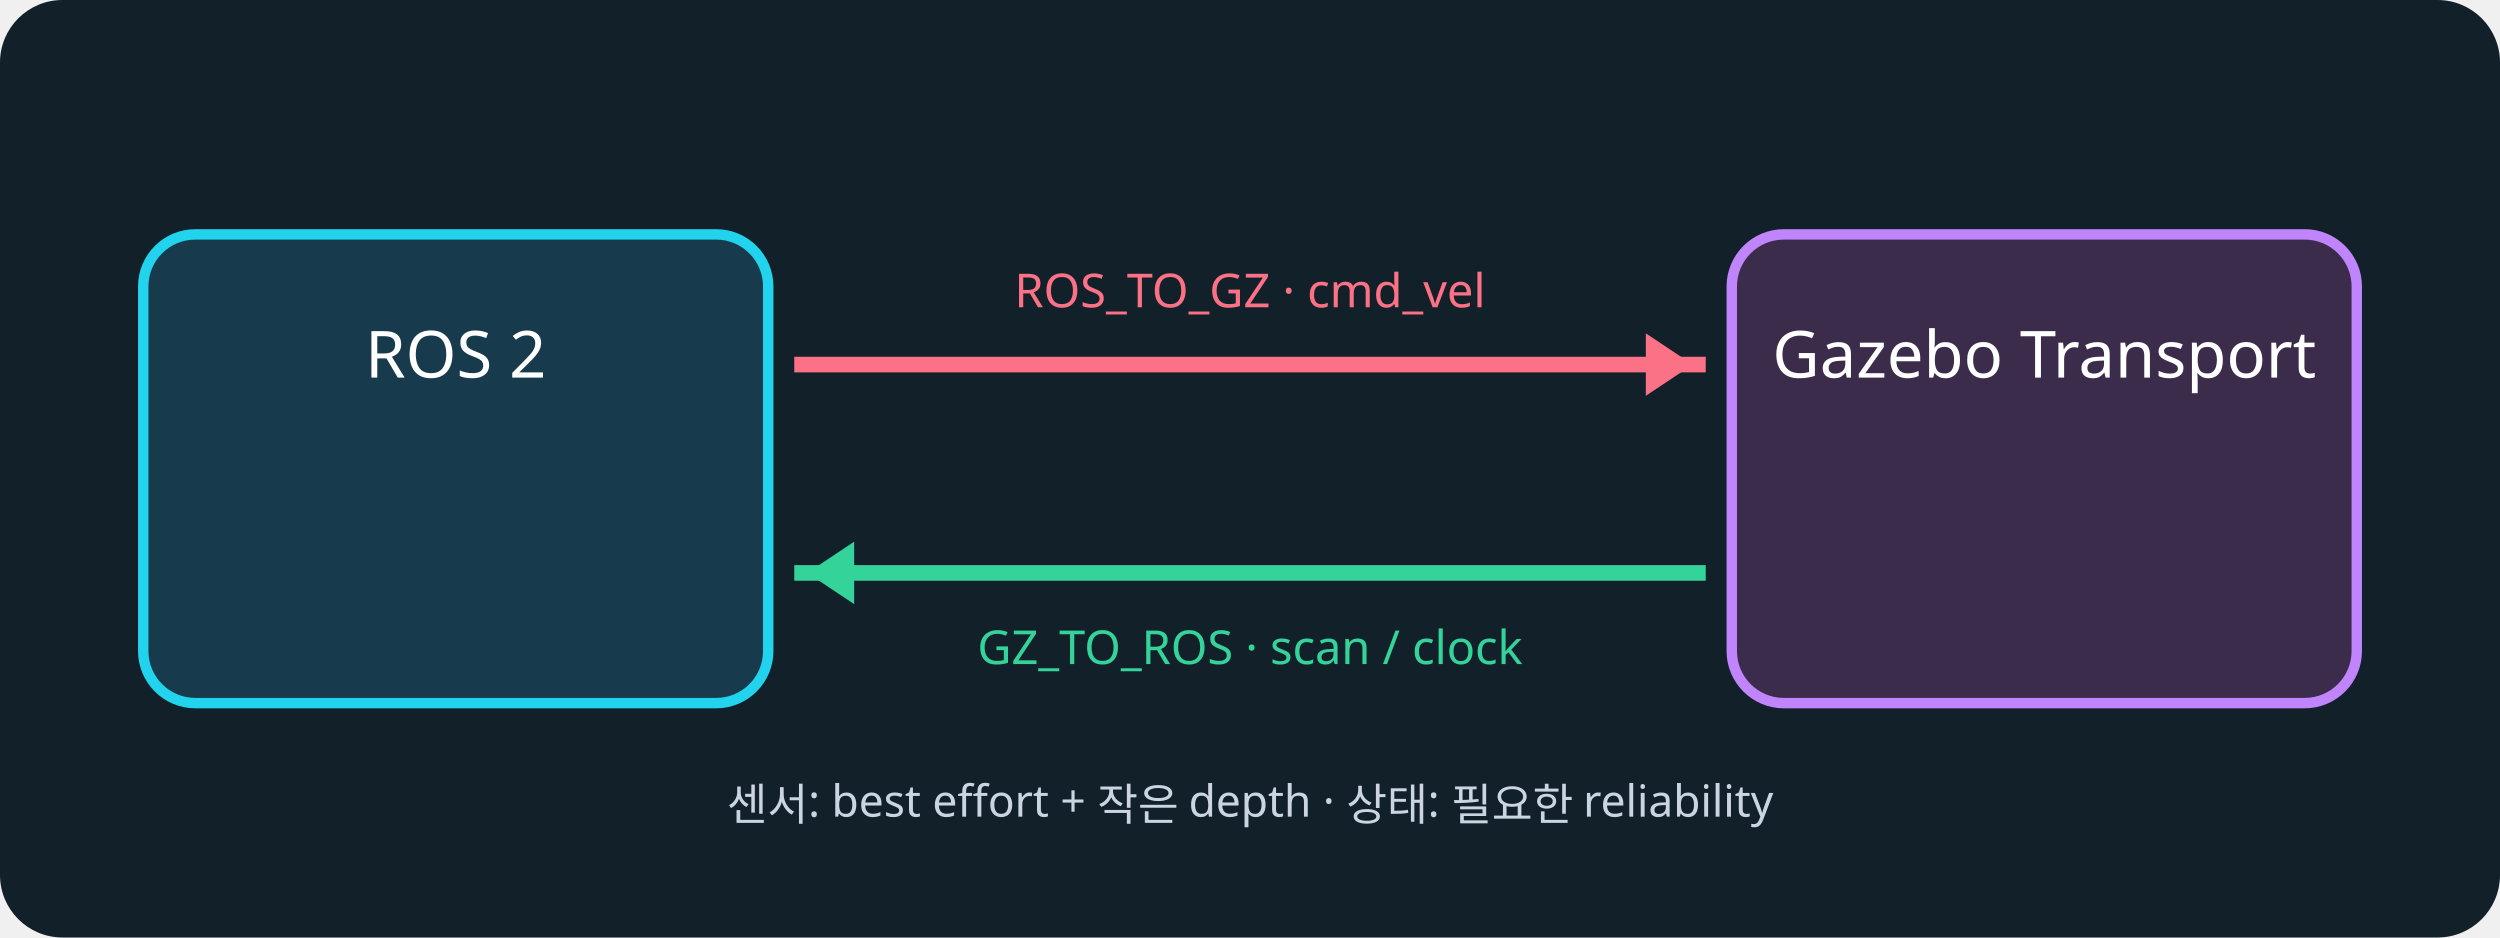
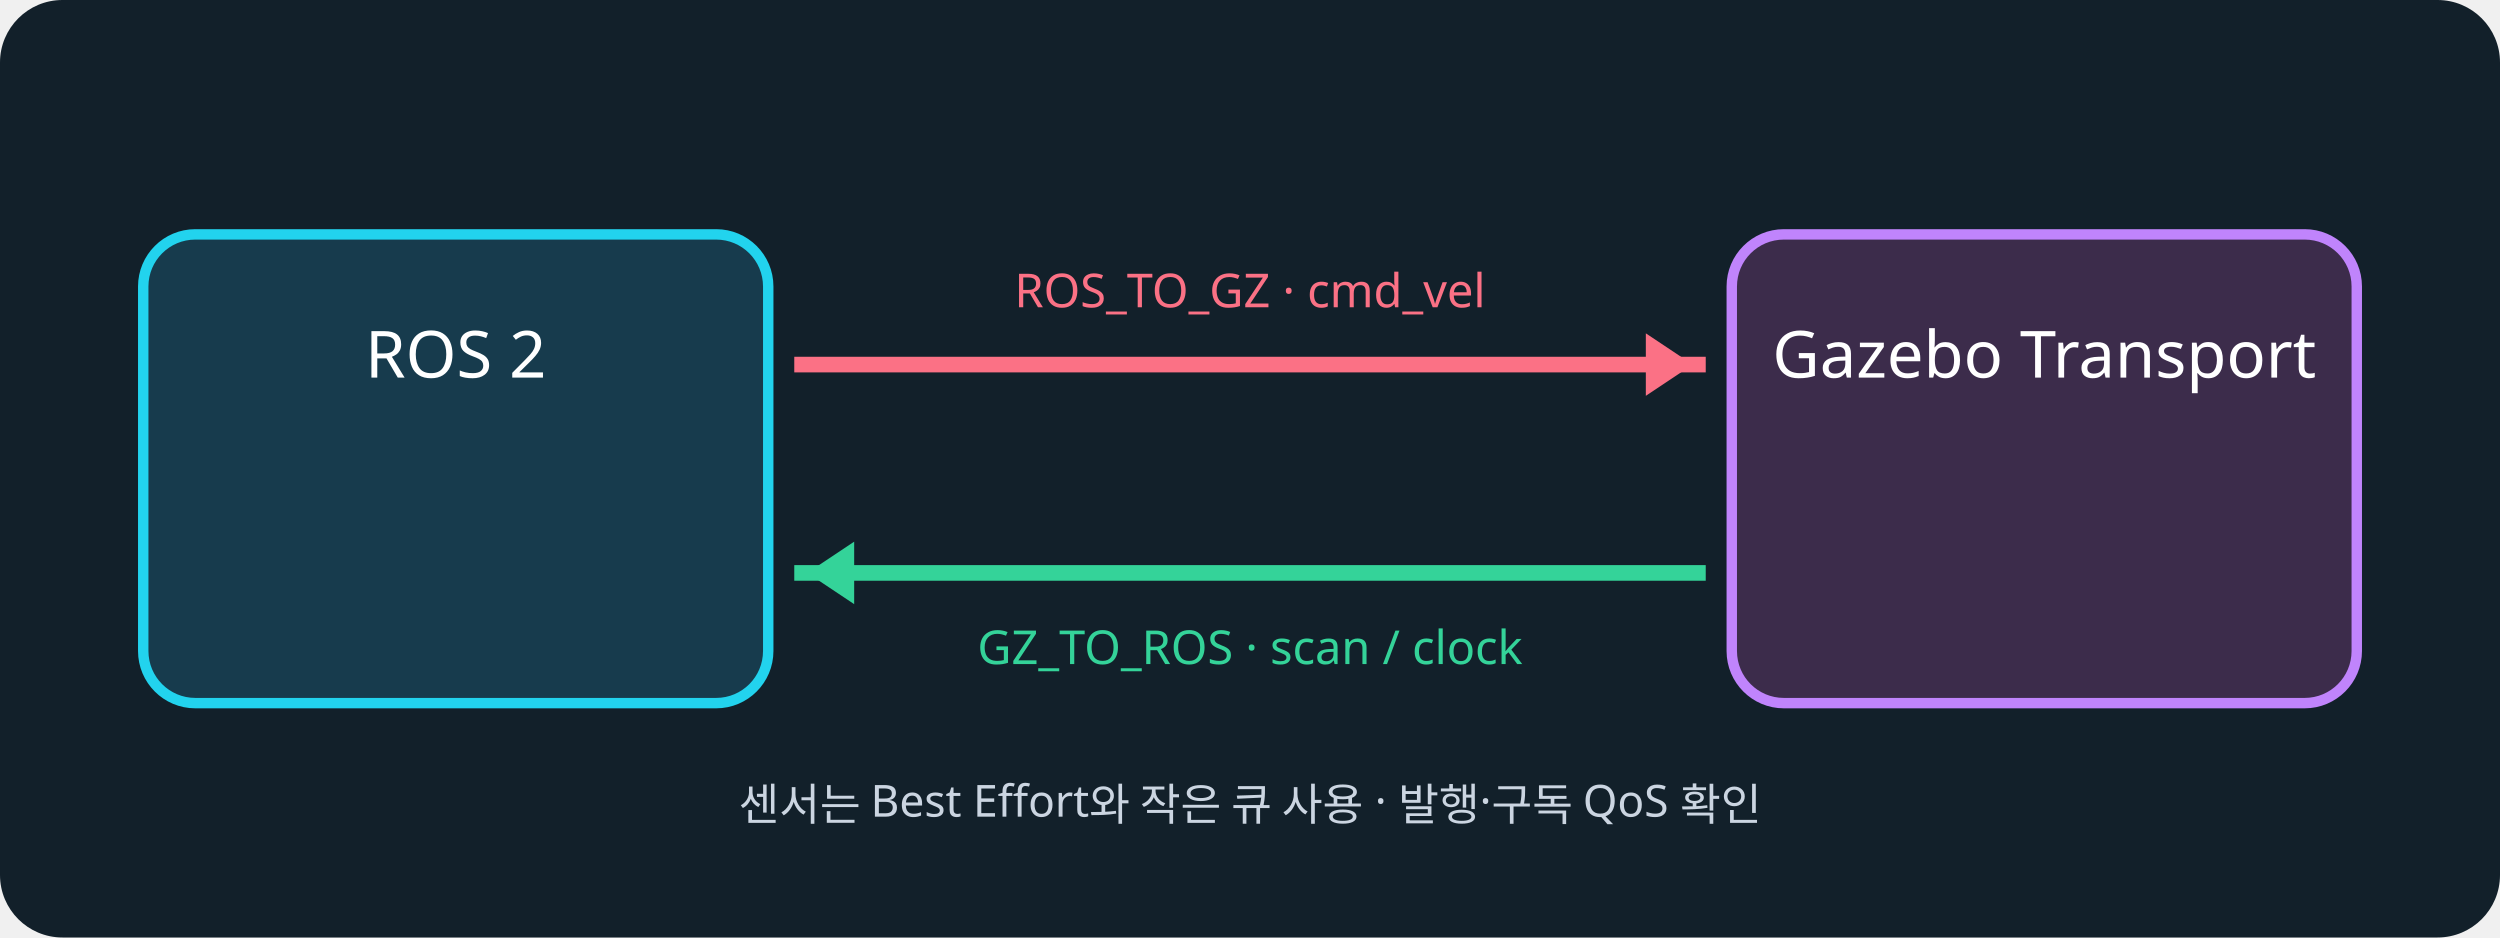
<svg xmlns="http://www.w3.org/2000/svg" viewBox="0 0 960 360" role="img" aria-labelledby="t">
  <rect width="960" height="360" rx="24" fill="#12202a" />
  <g font-family="sans-serif" text-anchor="middle">
    <rect x="55" y="90" width="240" height="180" rx="20" fill="#173b4d" stroke="#22d3ee" stroke-width="4" />
    <rect x="665" y="90" width="240" height="180" rx="20" fill="#3c2c4b" stroke="#c084fc" stroke-width="4" />
    <text x="175" y="145" fill="white" font-size="25">ROS 2</text>
    <text x="785" y="145" fill="white" font-size="25">Gazebo Transport</text>
    <path d="M305 140h350" stroke="#fb7185" stroke-width="6" />
    <path d="M650 140l-18-12v24z" fill="#fb7185" />
    <text x="480" y="118" fill="#fb7185" font-size="18">ROS_TO_GZ · cmd_vel</text>
    <path d="M655 220H305" stroke="#34d399" stroke-width="6" />
    <path d="M310 220l18-12v24z" fill="#34d399" />
    <text x="480" y="255" fill="#34d399" font-size="18">GZ_TO_ROS · scan / clock</text>
-     <text x="480" y="315" fill="#cbd5e1" font-size="17">센서: best effort + 작은 depth · 상태: 필요한 reliability</text>
+     <text x="480" y="315" fill="#cbd5e1" font-size="17">센서는 Best Effort와 작은 큐 사용 · 발행·구독 QoS 확인</text>
  </g>
</svg>
